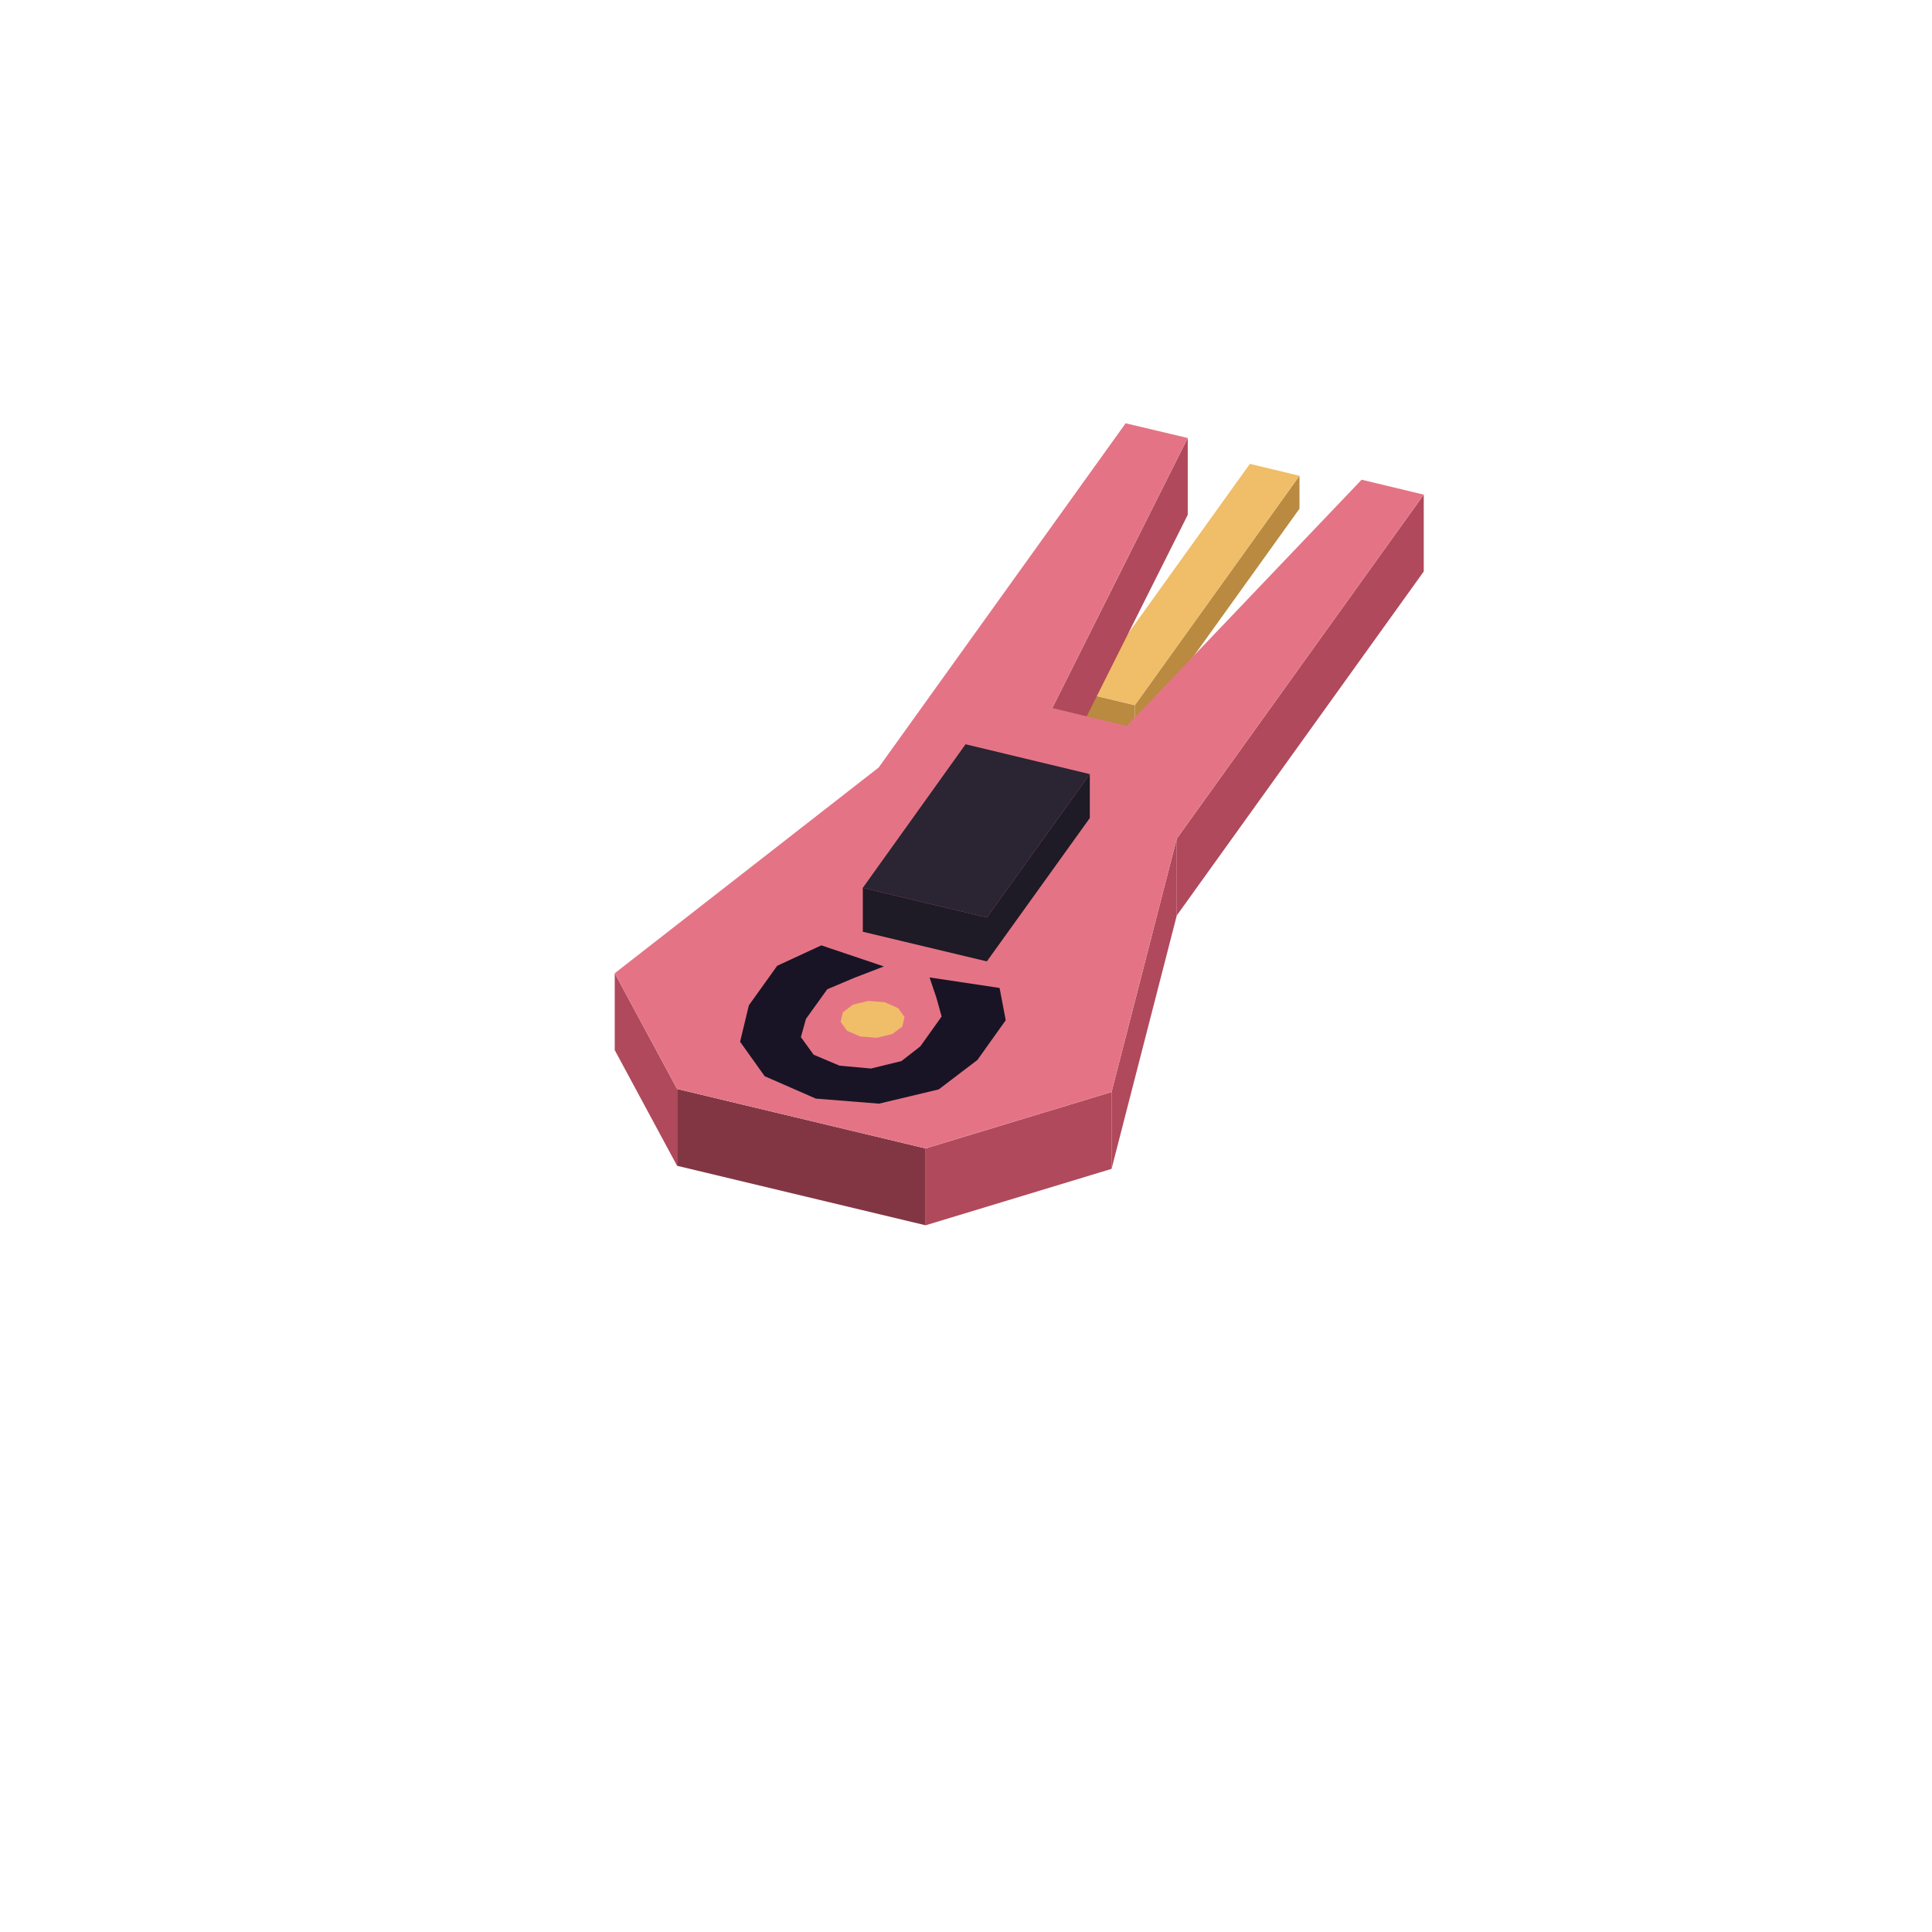
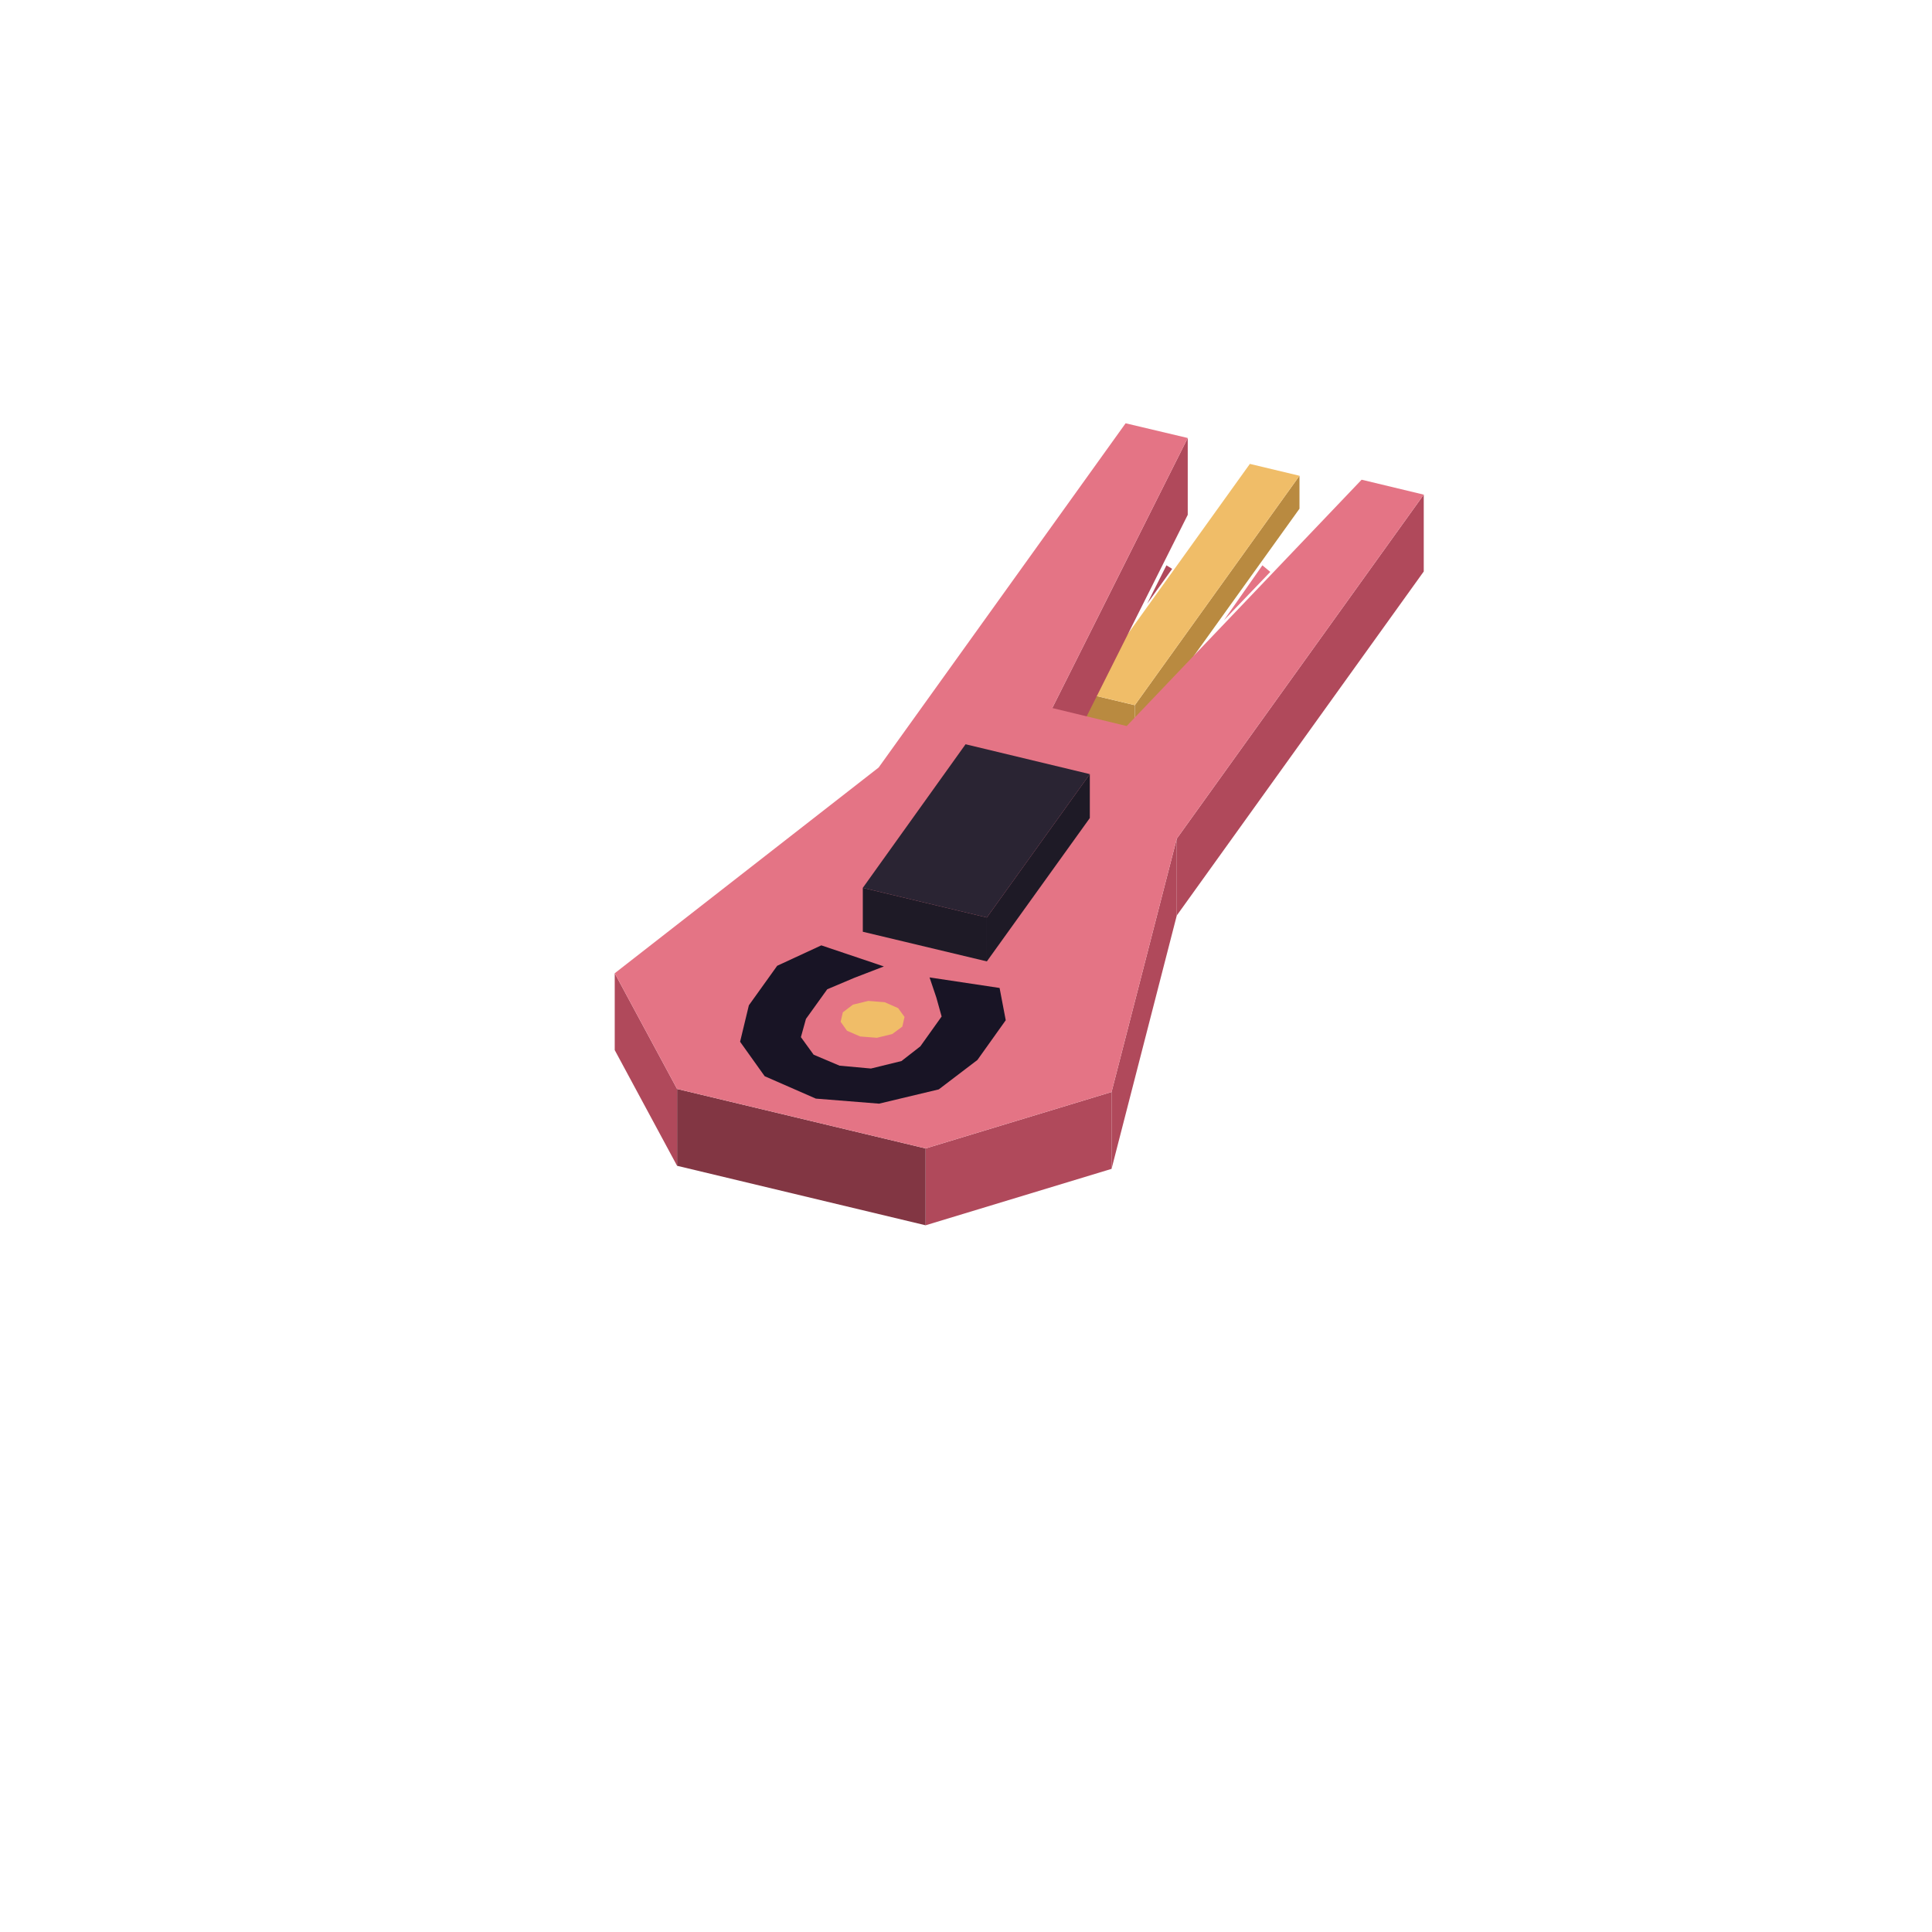
<svg xmlns="http://www.w3.org/2000/svg" width="88" height="88" viewBox="0 0 88 88">
+   <polygon fill="#e47485" points="57.86,26.05 55.75,28.25 57.50,25.75" />
+   <polygon fill="#b0495b" points="53.39,25.91 52.25,27.50 53.13,25.75" />
  <polygon fill="#b98a40" points="51.69,32.12 59.19,21.67 59.19,23.17 51.69,33.62" />
  <polygon fill="#b98a40" points="49.43,31.58 51.69,32.12 51.69,33.62 49.43,33.08" />
  <polygon fill="#f0bd68" points="56.93,21.13 59.19,21.67 51.69,32.12 49.43,31.58" />
  <polygon fill="#b0495b" points="53.60,38.20 64.85,22.53 64.85,26.03 53.60,41.70" />
  <polygon fill="#b0495b" points="50.63,49.74 53.60,38.20 53.60,41.70 50.63,53.24" />
  <polygon fill="#b0495b" points="42.16,52.31 50.63,49.74 50.63,53.24 42.16,55.81" />
  <polygon fill="#823643" points="30.84,49.60 42.16,52.31 42.16,55.81 30.84,53.10" />
  <polygon fill="#b0495b" points="28.00,44.33 30.84,49.60 30.84,53.10 28.00,47.83" />
  <polygon fill="#b0495b" points="47.93,32.25 54.10,19.95 54.10,23.45 47.93,35.75" />
  <polygon fill="#e47485" points="51.32,33.07 62.02,21.85 64.85,22.53 53.60,38.20 50.63,49.74 42.16,52.31 30.84,49.60 28.00,44.33 40.02,34.96 51.27,19.28 54.10,19.95 47.93,32.25" />
  <polygon fill="#f0bd68" points="41.10,46.76 40.64,47.10 39.94,47.27 39.18,47.21 38.58,46.95 38.29,46.54 38.39,46.11 38.85,45.76 39.55,45.59 40.30,45.65 40.91,45.92 41.20,46.32" />
  <polygon fill="#181425" points="34.83,49.02 33.71,47.45 34.11,45.79 35.40,43.99 37.41,43.06 40.26,44.02 38.91,44.54 37.68,45.06 36.71,46.41 36.48,47.24 37.06,48.04 38.24,48.54 39.67,48.67 41.06,48.33 41.92,47.66 42.89,46.30 42.65,45.44 42.34,44.52 45.53,45.00 45.81,46.47 44.52,48.28 42.76,49.62 40.04,50.27 37.16,50.04" />
  <polygon fill="#1e1a26" points="44.95,41.79 49.64,35.26 49.64,37.26 44.95,43.79" />
  <polygon fill="#1e1a26" points="39.30,40.44 44.95,41.79 44.95,43.79 39.30,42.44" />
  <polygon fill="#2a2433" points="43.98,33.90 49.64,35.26 44.95,41.79 39.30,40.44" />
</svg>
